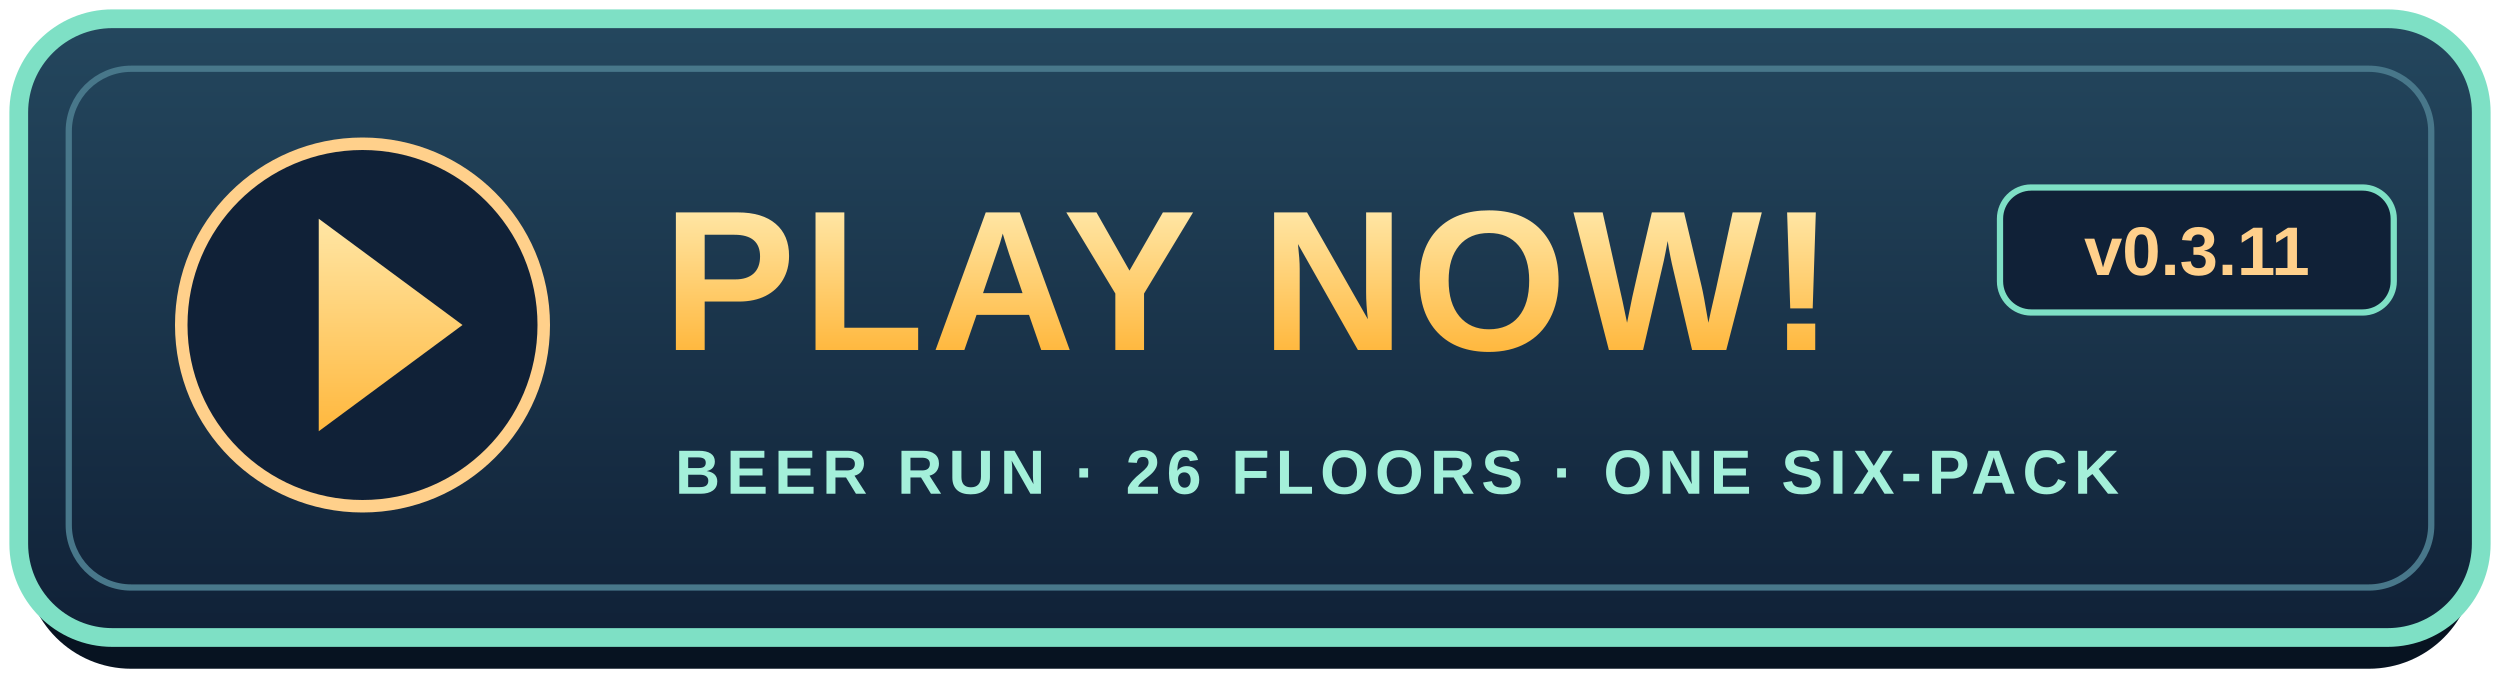
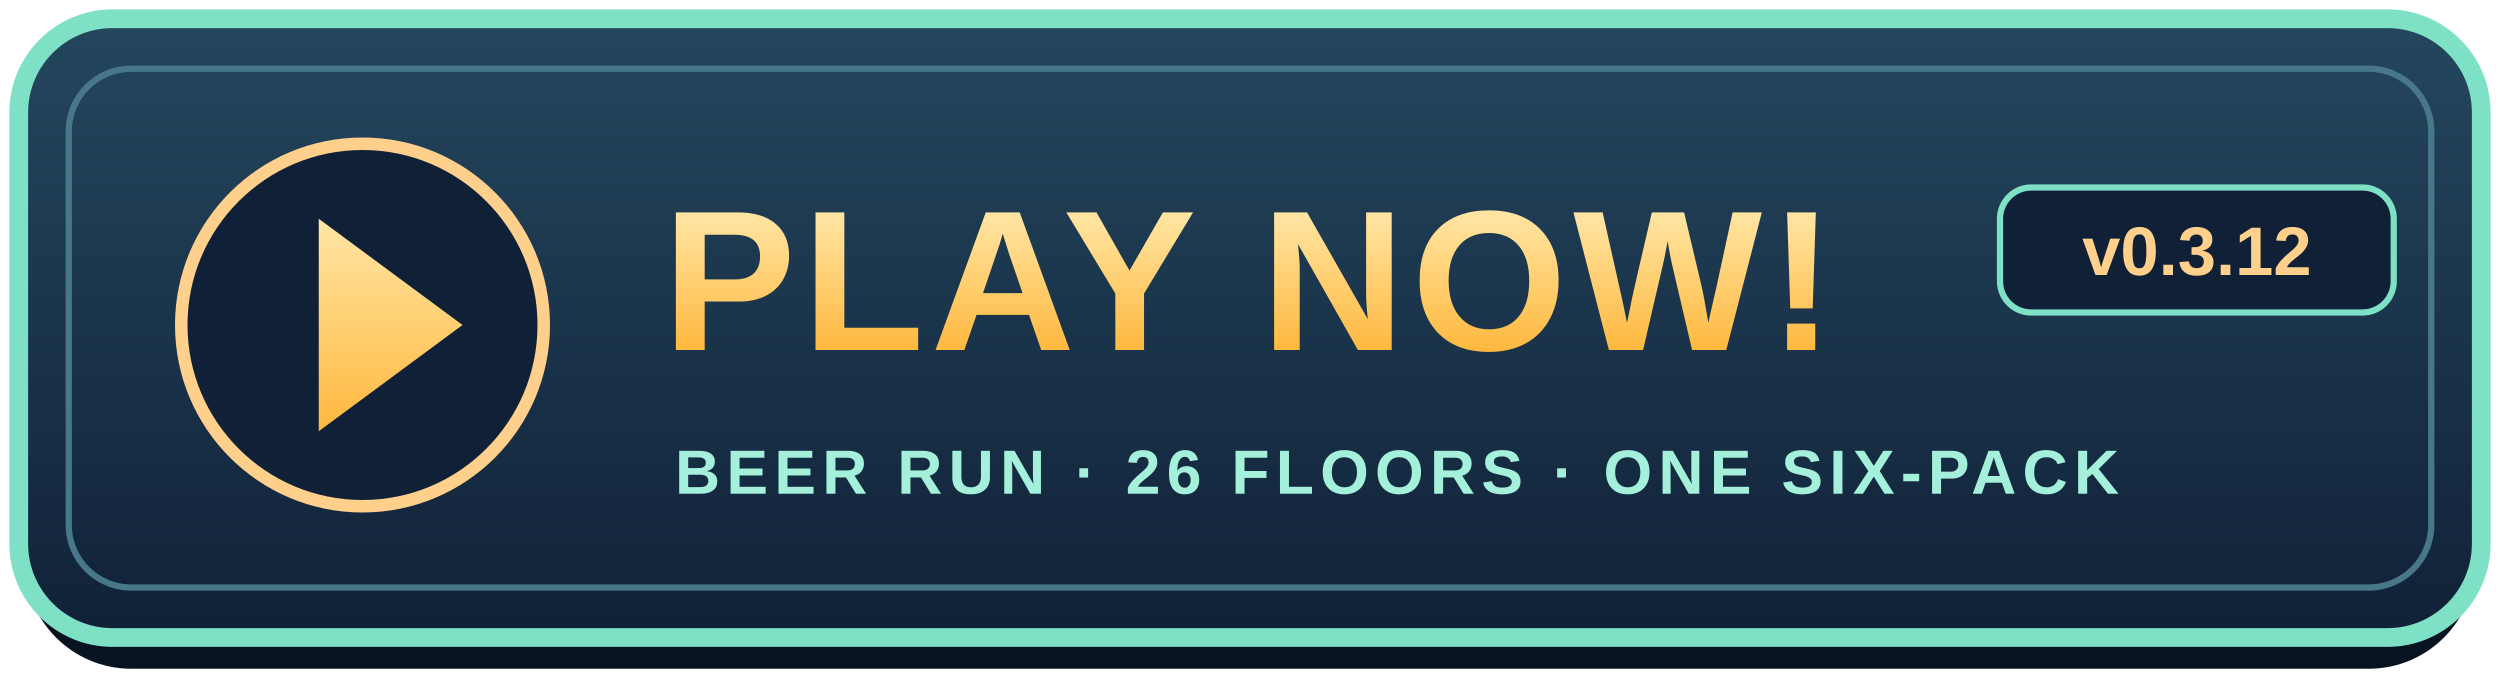
- <svg xmlns="http://www.w3.org/2000/svg" width="400" height="112" viewBox="0 0 400 112" role="img" aria-label="Play Now! Seth Happens Beer Run version 0.3.11">
+ <svg xmlns="http://www.w3.org/2000/svg" width="400" height="112" viewBox="0 0 400 112" role="img" aria-label="Play Now! Seth Happens Beer Run version 0.3.12">
  <defs>
    <linearGradient id="bg" x2="0" y2="1">
      <stop stop-color="#24475e" />
      <stop offset="1" stop-color="#102137" />
    </linearGradient>
    <linearGradient id="gold" x2="0" y2="1">
      <stop stop-color="#ffe6a5" />
      <stop offset="1" stop-color="#ffb83e" />
    </linearGradient>
  </defs>
  <rect x="4" y="9" width="392" height="98" rx="17" fill="#071321" />
  <rect x="3" y="3" width="394" height="99" rx="15" fill="url(#bg)" stroke="#7ee0c5" stroke-width="3" />
  <rect x="11" y="11" width="378" height="83" rx="10" fill="none" stroke="#48778a" />
  <circle cx="58" cy="52" r="29" fill="#102137" stroke="#ffd08b" stroke-width="2" />
  <path d="M51 35L74 52L51 69Z" fill="url(#gold)" />
  <text x="106" y="56" fill="url(#gold)" font-family="Arial,Helvetica,sans-serif" font-size="32" font-weight="900" letter-spacing="1">PLAY NOW!</text>
  <rect x="320" y="30" width="63" height="20" rx="5" fill="#102137" stroke="#7ee0c5" />
-   <text x="351.5" y="44" text-anchor="middle" fill="#ffd08b" font-family="Arial,Helvetica,sans-serif" font-size="11" font-weight="700">v0.3.11</text>
+   <text x="351.5" y="44" text-anchor="middle" fill="#ffd08b" font-family="Arial,Helvetica,sans-serif" font-size="11" font-weight="700">v0.3.12</text>
  <text x="108" y="79" fill="#a4f0da" font-family="Arial,Helvetica,sans-serif" font-size="10" font-weight="700" letter-spacing="1">BEER RUN · 26 FLOORS · ONE SIX-PACK</text>
</svg>
